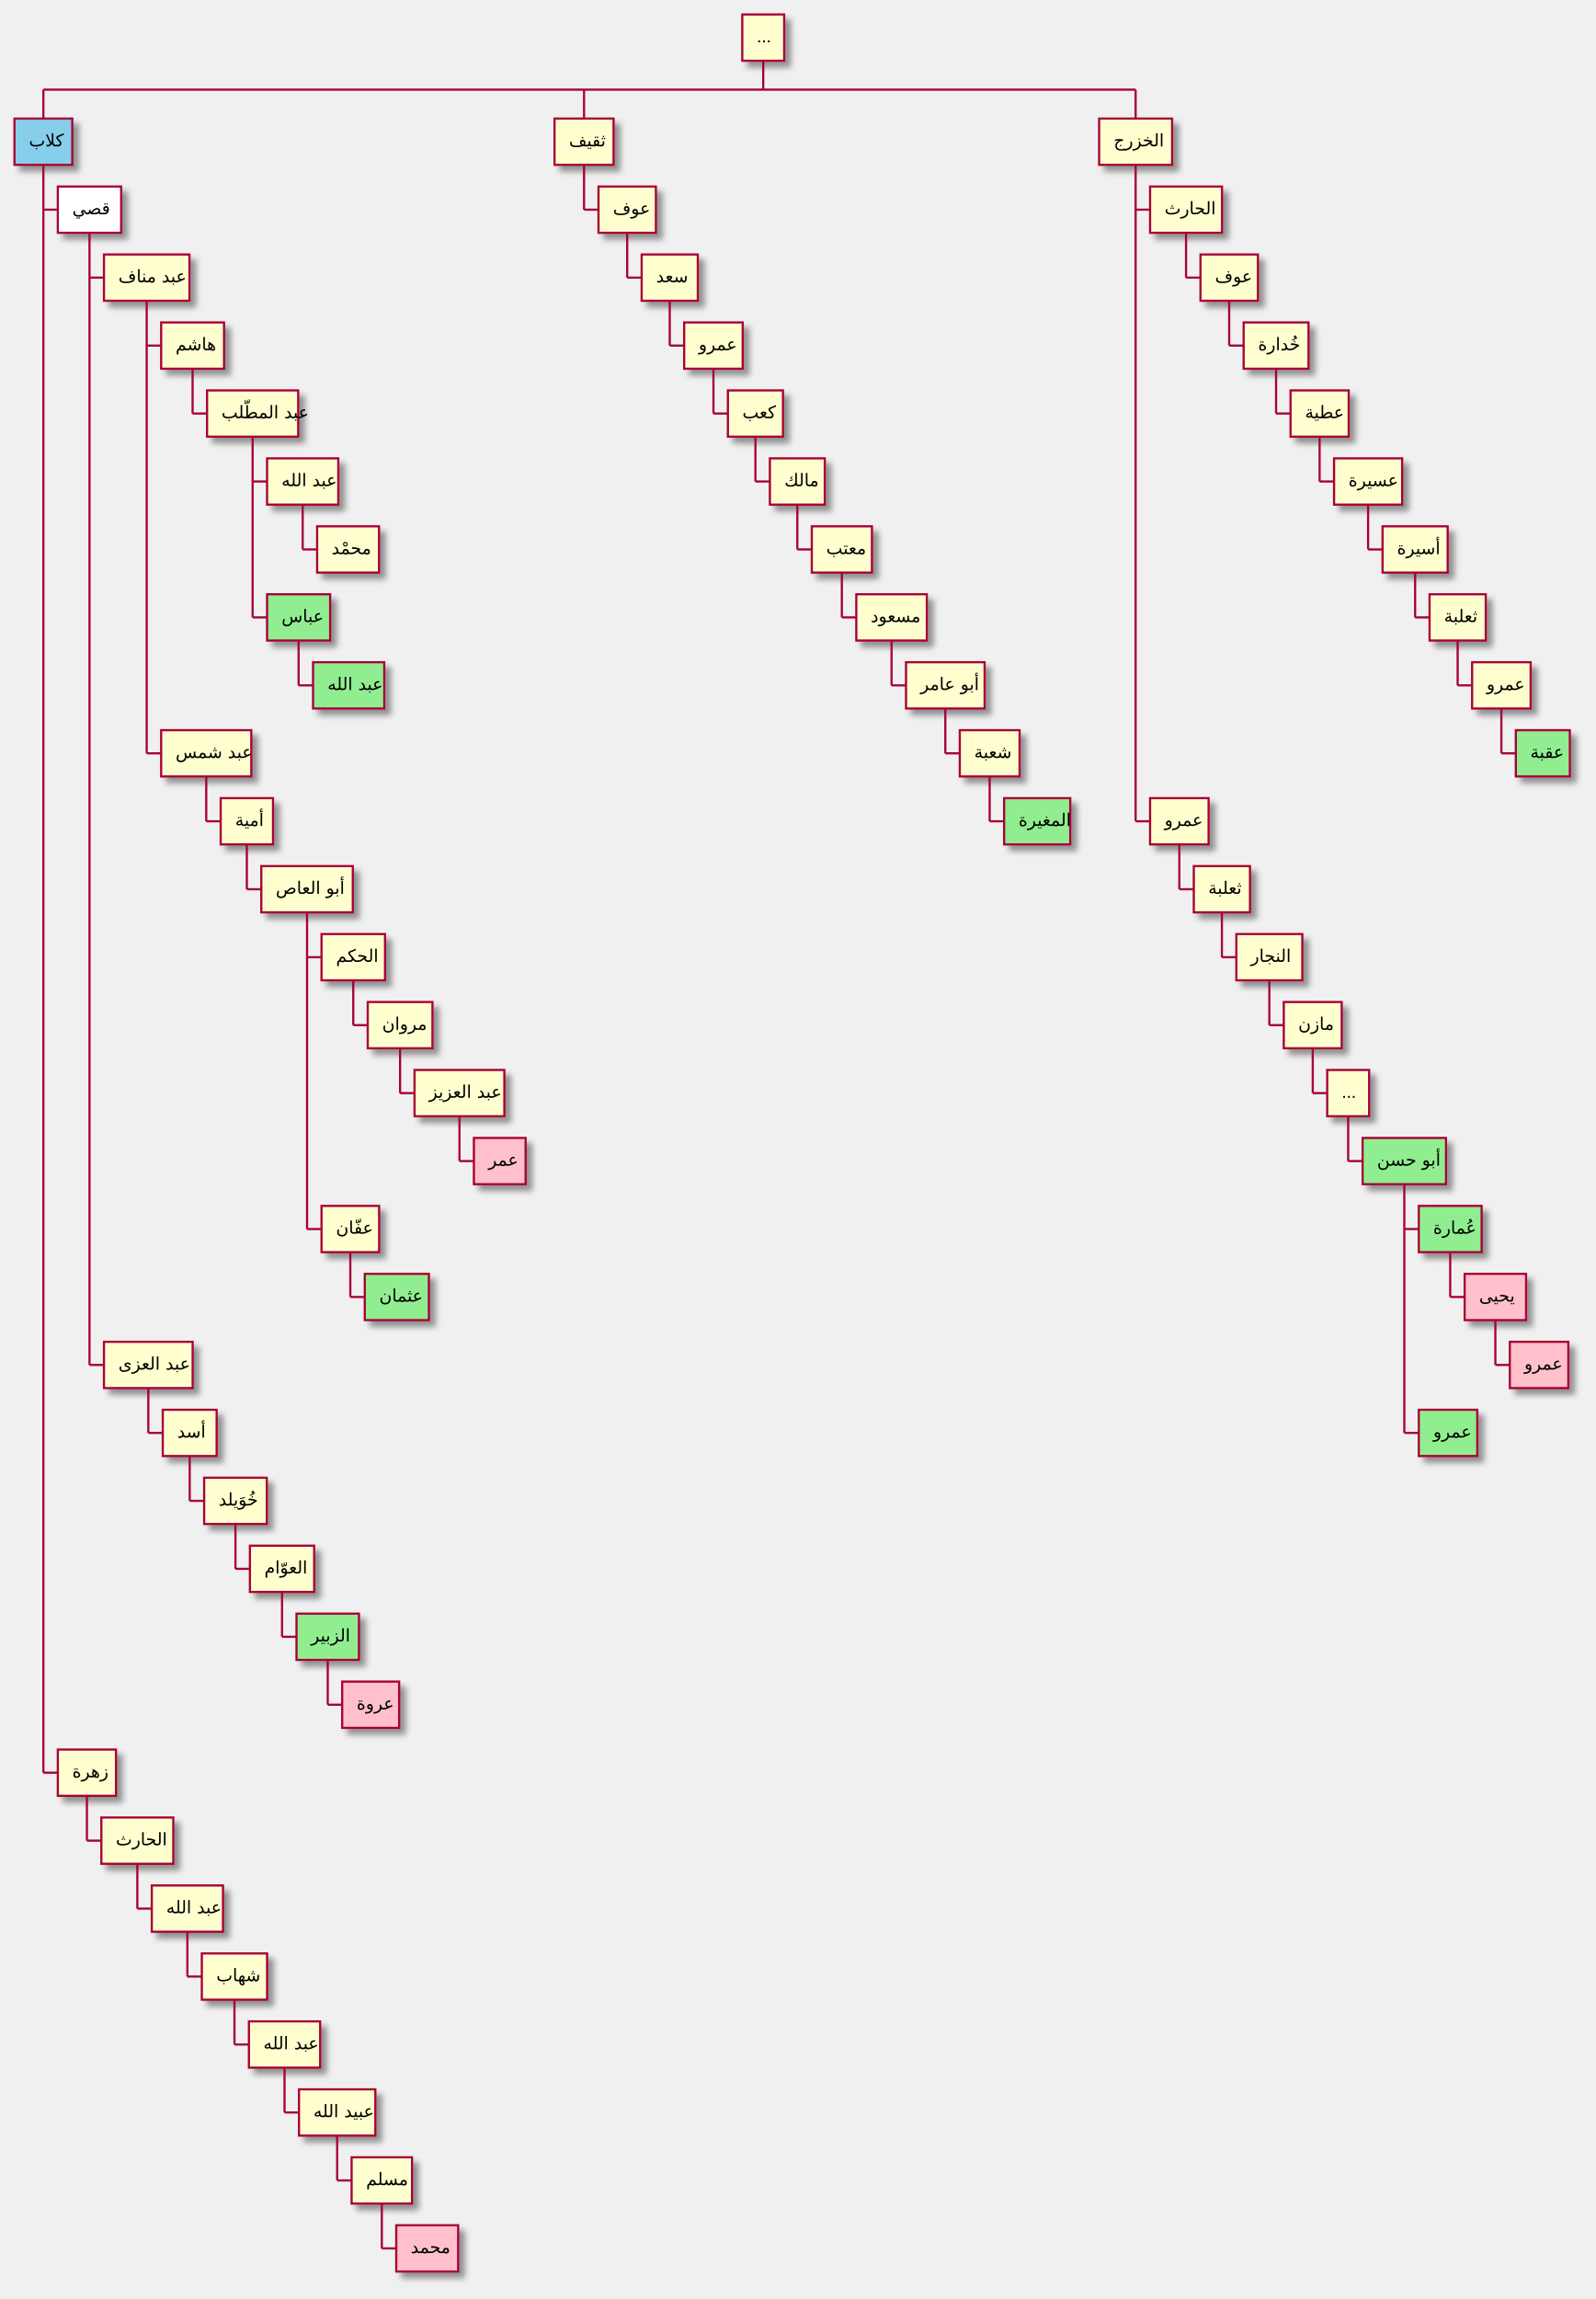
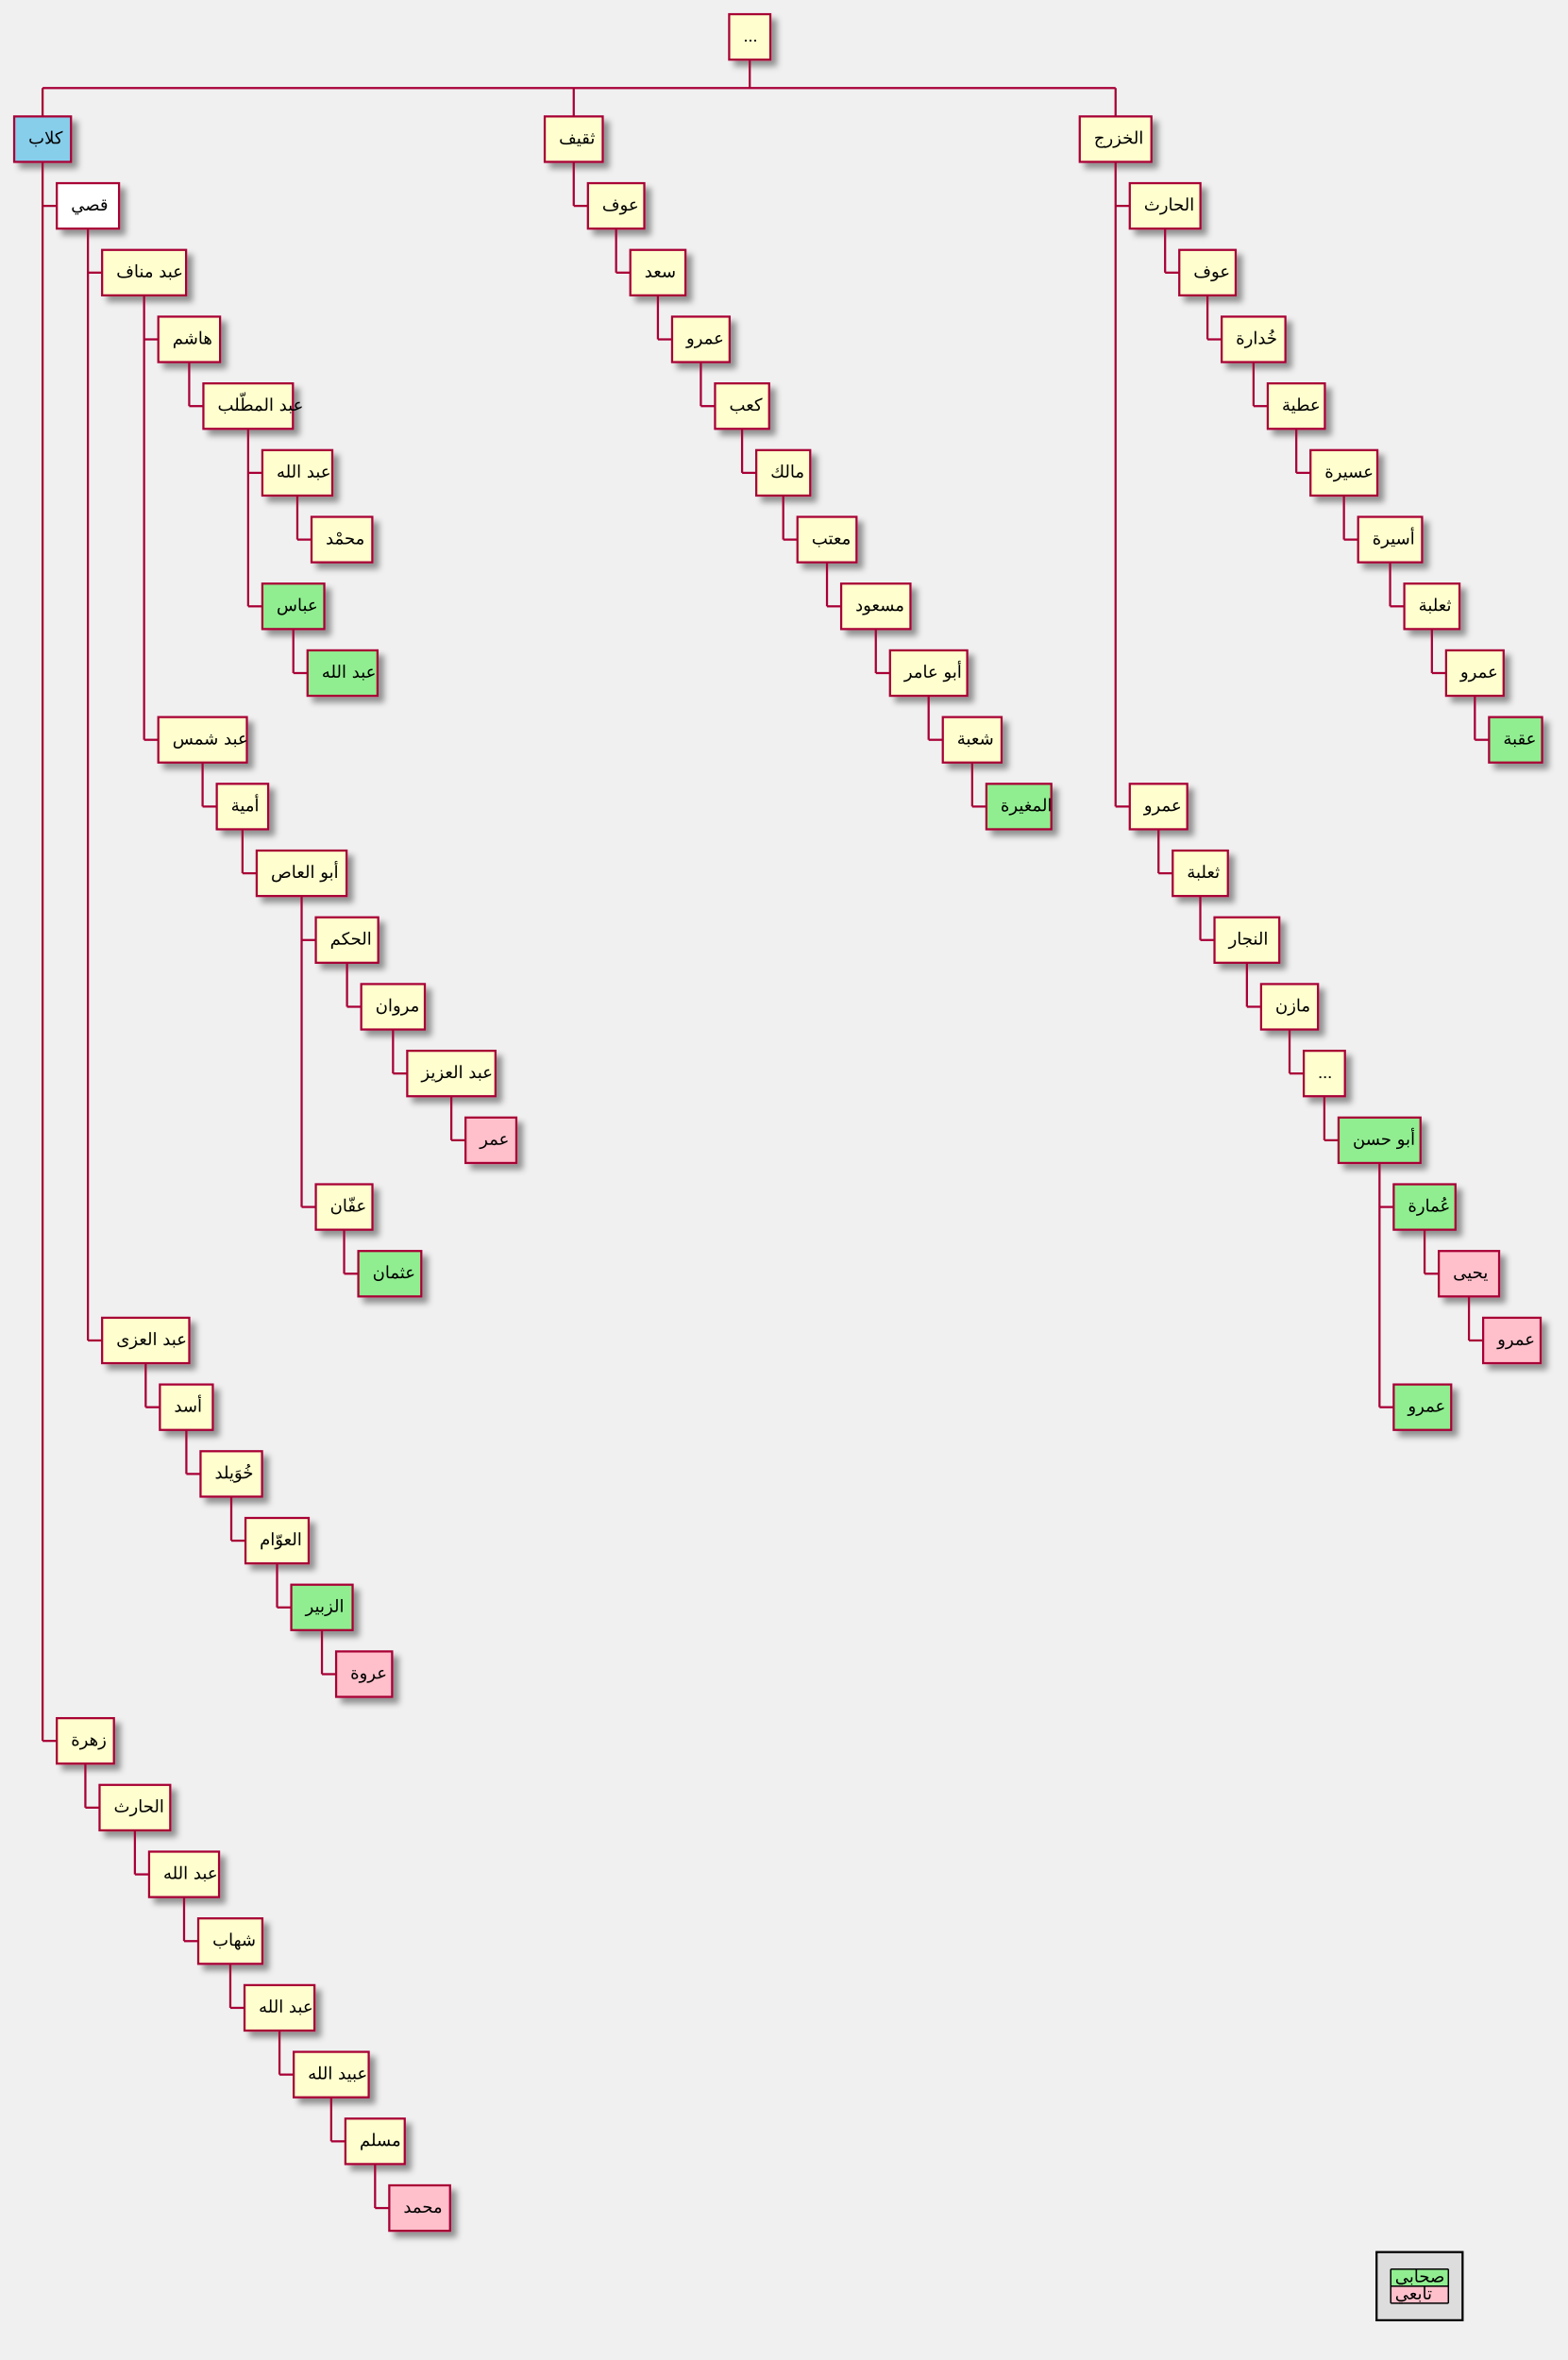
- <svg xmlns="http://www.w3.org/2000/svg" contentScriptType="application/ecmascript" contentStyleType="text/css" height="1590px" preserveAspectRatio="none" style="width:1104px;height:1590px;" version="1.1" viewBox="0 0 1104 1590" width="1104px" zoomAndPan="magnify">
+ <svg xmlns="http://www.w3.org/2000/svg" contentScriptType="application/ecmascript" contentStyleType="text/css" height="1662px" preserveAspectRatio="none" style="width:1104px;height:1662px;" version="1.1" viewBox="0 0 1104 1662" width="1104px" zoomAndPan="magnify">
  <defs>
-     <filter height="300%" id="f3lu1yaimk5gr" width="300%" x="-1" y="-1">
+     <filter height="300%" id="f125bmdszut34x" width="300%" x="-1" y="-1">
      <feGaussianBlur result="blurOut" stdDeviation="2.0" />
      <feColorMatrix in="blurOut" result="blurOut2" type="matrix" values="0 0 0 0 0 0 0 0 0 0 0 0 0 0 0 0 0 0 .4 0" />
      <feOffset dx="4.0" dy="4.0" in="blurOut2" result="blurOut3" />
      <feBlend in="SourceGraphic" in2="blurOut3" mode="normal" />
    </filter>
  </defs>
  <g>
-     <rect fill="#FEFECE" filter="url(#f3lu1yaimk5gr)" height="32" style="stroke:#A80036;stroke-width:1.5;" width="29" x="513.499" y="10" />
+     <rect fill="#FEFECE" filter="url(#f125bmdszut34x)" height="32" style="stroke:#A80036;stroke-width:1.5;" width="29" x="513.499" y="10" />
    <text fill="#000000" font-family="Helvetica" font-size="12" lengthAdjust="spacing" textLength="9" x="523.499" y="29.24">...</text>
    <line style="stroke:#A80036;stroke-width:1.5;" x1="527.999" x2="527.999" y1="42" y2="62" />
    <line style="stroke:#A80036;stroke-width:1.5;" x1="30.004" x2="30.004" y1="62" y2="82" />
-     <rect fill="#87CEEB" filter="url(#f3lu1yaimk5gr)" height="32" style="stroke:#A80036;stroke-width:1.5;" width="40.007" x="10" y="82" />
+     <rect fill="#87CEEB" filter="url(#f125bmdszut34x)" height="32" style="stroke:#A80036;stroke-width:1.5;" width="40.007" x="10" y="82" />
    <text fill="#000000" font-family="Helvetica" font-size="12" lengthAdjust="spacing" textLength="20.007" x="20" y="101.24">كلاب</text>
    <line style="stroke:#A80036;stroke-width:1.5;" x1="30.004" x2="40.004" y1="145" y2="145" />
-     <rect fill="#FFFFFF" filter="url(#f3lu1yaimk5gr)" height="32" style="stroke:#A80036;stroke-width:1.5;" width="43.826" x="40.004" y="129" />
+     <rect fill="#FFFFFF" filter="url(#f125bmdszut34x)" height="32" style="stroke:#A80036;stroke-width:1.5;" width="43.826" x="40.004" y="129" />
    <text fill="#000000" font-family="Helvetica" font-size="12" lengthAdjust="spacing" textLength="23.826" x="50.004" y="148.24">قصي</text>
    <line style="stroke:#A80036;stroke-width:1.5;" x1="61.917" x2="71.917" y1="192" y2="192" />
-     <rect fill="#FEFECE" filter="url(#f3lu1yaimk5gr)" height="32" style="stroke:#A80036;stroke-width:1.5;" width="59.133" x="71.917" y="176" />
+     <rect fill="#FEFECE" filter="url(#f125bmdszut34x)" height="32" style="stroke:#A80036;stroke-width:1.5;" width="59.133" x="71.917" y="176" />
    <text fill="#000000" font-family="Helvetica" font-size="12" lengthAdjust="spacing" textLength="39.133" x="81.917" y="195.24">عبد مناف</text>
    <line style="stroke:#A80036;stroke-width:1.5;" x1="101.483" x2="111.483" y1="239" y2="239" />
-     <rect fill="#FEFECE" filter="url(#f3lu1yaimk5gr)" height="32" style="stroke:#A80036;stroke-width:1.5;" width="43.501" x="111.483" y="223" />
+     <rect fill="#FEFECE" filter="url(#f125bmdszut34x)" height="32" style="stroke:#A80036;stroke-width:1.5;" width="43.501" x="111.483" y="223" />
    <text fill="#000000" font-family="Helvetica" font-size="12" lengthAdjust="spacing" textLength="23.501" x="121.483" y="242.24">هاشم</text>
    <line style="stroke:#A80036;stroke-width:1.5;" x1="133.234" x2="143.234" y1="286" y2="286" />
-     <rect fill="#FEFECE" filter="url(#f3lu1yaimk5gr)" height="32" style="stroke:#A80036;stroke-width:1.5;" width="63.05" x="143.234" y="270" />
+     <rect fill="#FEFECE" filter="url(#f125bmdszut34x)" height="32" style="stroke:#A80036;stroke-width:1.5;" width="63.05" x="143.234" y="270" />
    <text fill="#000000" font-family="Helvetica" font-size="12" lengthAdjust="spacing" textLength="43.05" x="153.234" y="289.24">عبد المطّلب</text>
    <line style="stroke:#A80036;stroke-width:1.5;" x1="174.759" x2="184.759" y1="333" y2="333" />
-     <rect fill="#FEFECE" filter="url(#f3lu1yaimk5gr)" height="32" style="stroke:#A80036;stroke-width:1.5;" width="49.265" x="184.759" y="317" />
+     <rect fill="#FEFECE" filter="url(#f125bmdszut34x)" height="32" style="stroke:#A80036;stroke-width:1.5;" width="49.265" x="184.759" y="317" />
    <text fill="#000000" font-family="Helvetica" font-size="12" lengthAdjust="spacing" textLength="29.265" x="194.759" y="336.24">عبد الله</text>
    <line style="stroke:#A80036;stroke-width:1.5;" x1="209.391" x2="219.391" y1="380" y2="380" />
-     <rect fill="#FEFECE" filter="url(#f3lu1yaimk5gr)" height="32" style="stroke:#A80036;stroke-width:1.5;" width="42.801" x="219.391" y="364" />
+     <rect fill="#FEFECE" filter="url(#f125bmdszut34x)" height="32" style="stroke:#A80036;stroke-width:1.5;" width="42.801" x="219.391" y="364" />
    <text fill="#000000" font-family="Helvetica" font-size="12" lengthAdjust="spacing" textLength="22.801" x="229.391" y="383.24">محمْد</text>
    <line style="stroke:#A80036;stroke-width:1.5;" x1="209.391" x2="209.391" y1="349" y2="380" />
    <line style="stroke:#A80036;stroke-width:1.5;" x1="174.759" x2="184.759" y1="427" y2="427" />
-     <rect fill="#90EE90" filter="url(#f3lu1yaimk5gr)" height="32" style="stroke:#A80036;stroke-width:1.5;" width="43.631" x="184.759" y="411" />
+     <rect fill="#90EE90" filter="url(#f125bmdszut34x)" height="32" style="stroke:#A80036;stroke-width:1.5;" width="43.631" x="184.759" y="411" />
    <text fill="#000000" font-family="Helvetica" font-size="12" lengthAdjust="spacing" textLength="23.631" x="194.759" y="430.24">عباس</text>
    <line style="stroke:#A80036;stroke-width:1.5;" x1="206.574" x2="216.574" y1="474" y2="474" />
-     <rect fill="#90EE90" filter="url(#f3lu1yaimk5gr)" height="32" style="stroke:#A80036;stroke-width:1.5;" width="49.265" x="216.574" y="458" />
+     <rect fill="#90EE90" filter="url(#f125bmdszut34x)" height="32" style="stroke:#A80036;stroke-width:1.5;" width="49.265" x="216.574" y="458" />
    <text fill="#000000" font-family="Helvetica" font-size="12" lengthAdjust="spacing" textLength="29.265" x="226.574" y="477.24">عبد الله</text>
    <line style="stroke:#A80036;stroke-width:1.5;" x1="206.574" x2="206.574" y1="443" y2="474" />
    <line style="stroke:#A80036;stroke-width:1.5;" x1="174.759" x2="174.759" y1="302" y2="427" />
    <line style="stroke:#A80036;stroke-width:1.5;" x1="133.234" x2="133.234" y1="255" y2="286" />
    <line style="stroke:#A80036;stroke-width:1.5;" x1="101.483" x2="111.483" y1="521" y2="521" />
-     <rect fill="#FEFECE" filter="url(#f3lu1yaimk5gr)" height="32" style="stroke:#A80036;stroke-width:1.5;" width="62.367" x="111.483" y="505" />
+     <rect fill="#FEFECE" filter="url(#f125bmdszut34x)" height="32" style="stroke:#A80036;stroke-width:1.5;" width="62.367" x="111.483" y="505" />
    <text fill="#000000" font-family="Helvetica" font-size="12" lengthAdjust="spacing" textLength="42.367" x="121.483" y="524.24">عبد شمس</text>
    <line style="stroke:#A80036;stroke-width:1.5;" x1="142.667" x2="152.667" y1="568" y2="568" />
-     <rect fill="#FEFECE" filter="url(#f3lu1yaimk5gr)" height="32" style="stroke:#A80036;stroke-width:1.5;" width="36.204" x="152.667" y="552" />
+     <rect fill="#FEFECE" filter="url(#f125bmdszut34x)" height="32" style="stroke:#A80036;stroke-width:1.5;" width="36.204" x="152.667" y="552" />
    <text fill="#000000" font-family="Helvetica" font-size="12" lengthAdjust="spacing" textLength="16.204" x="162.667" y="571.24">أمية</text>
    <line style="stroke:#A80036;stroke-width:1.5;" x1="170.769" x2="180.769" y1="615" y2="615" />
-     <rect fill="#FEFECE" filter="url(#f3lu1yaimk5gr)" height="32" style="stroke:#A80036;stroke-width:1.5;" width="63.305" x="180.769" y="599" />
+     <rect fill="#FEFECE" filter="url(#f125bmdszut34x)" height="32" style="stroke:#A80036;stroke-width:1.5;" width="63.305" x="180.769" y="599" />
    <text fill="#000000" font-family="Helvetica" font-size="12" lengthAdjust="spacing" textLength="43.305" x="190.769" y="618.24">أبو العاص</text>
    <line style="stroke:#A80036;stroke-width:1.5;" x1="212.421" x2="222.421" y1="662" y2="662" />
-     <rect fill="#FEFECE" filter="url(#f3lu1yaimk5gr)" height="32" style="stroke:#A80036;stroke-width:1.5;" width="43.935" x="222.421" y="646" />
+     <rect fill="#FEFECE" filter="url(#f125bmdszut34x)" height="32" style="stroke:#A80036;stroke-width:1.5;" width="43.935" x="222.421" y="646" />
    <text fill="#000000" font-family="Helvetica" font-size="12" lengthAdjust="spacing" textLength="23.935" x="232.421" y="665.24">الحكم</text>
    <line style="stroke:#A80036;stroke-width:1.5;" x1="244.389" x2="254.389" y1="709" y2="709" />
-     <rect fill="#FEFECE" filter="url(#f3lu1yaimk5gr)" height="32" style="stroke:#A80036;stroke-width:1.5;" width="44.781" x="254.389" y="693" />
+     <rect fill="#FEFECE" filter="url(#f125bmdszut34x)" height="32" style="stroke:#A80036;stroke-width:1.5;" width="44.781" x="254.389" y="693" />
    <text fill="#000000" font-family="Helvetica" font-size="12" lengthAdjust="spacing" textLength="24.781" x="264.389" y="712.24">مروان</text>
    <line style="stroke:#A80036;stroke-width:1.5;" x1="276.779" x2="286.779" y1="756" y2="756" />
-     <rect fill="#FEFECE" filter="url(#f3lu1yaimk5gr)" height="32" style="stroke:#A80036;stroke-width:1.5;" width="62.133" x="286.779" y="740" />
+     <rect fill="#FEFECE" filter="url(#f125bmdszut34x)" height="32" style="stroke:#A80036;stroke-width:1.5;" width="62.133" x="286.779" y="740" />
    <text fill="#000000" font-family="Helvetica" font-size="12" lengthAdjust="spacing" textLength="42.133" x="296.779" y="759.24">عبد العزيز</text>
    <line style="stroke:#A80036;stroke-width:1.5;" x1="317.846" x2="327.846" y1="803" y2="803" />
-     <rect fill="#FFC0CB" filter="url(#f3lu1yaimk5gr)" height="32" style="stroke:#A80036;stroke-width:1.5;" width="35.77" x="327.846" y="787" />
+     <rect fill="#FFC0CB" filter="url(#f125bmdszut34x)" height="32" style="stroke:#A80036;stroke-width:1.5;" width="35.77" x="327.846" y="787" />
    <text fill="#000000" font-family="Helvetica" font-size="12" lengthAdjust="spacing" textLength="15.77" x="337.846" y="806.24">عمر</text>
    <line style="stroke:#A80036;stroke-width:1.5;" x1="317.846" x2="317.846" y1="772" y2="803" />
    <line style="stroke:#A80036;stroke-width:1.5;" x1="276.779" x2="276.779" y1="725" y2="756" />
    <line style="stroke:#A80036;stroke-width:1.5;" x1="244.389" x2="244.389" y1="678" y2="709" />
    <line style="stroke:#A80036;stroke-width:1.5;" x1="212.421" x2="222.421" y1="850" y2="850" />
-     <rect fill="#FEFECE" filter="url(#f3lu1yaimk5gr)" height="32" style="stroke:#A80036;stroke-width:1.5;" width="39.85" x="222.421" y="834" />
+     <rect fill="#FEFECE" filter="url(#f125bmdszut34x)" height="32" style="stroke:#A80036;stroke-width:1.5;" width="39.85" x="222.421" y="834" />
    <text fill="#000000" font-family="Helvetica" font-size="12" lengthAdjust="spacing" textLength="19.85" x="232.421" y="853.24">عفّان</text>
    <line style="stroke:#A80036;stroke-width:1.5;" x1="242.346" x2="252.346" y1="897" y2="897" />
-     <rect fill="#90EE90" filter="url(#f3lu1yaimk5gr)" height="32" style="stroke:#A80036;stroke-width:1.5;" width="44.347" x="252.346" y="881" />
+     <rect fill="#90EE90" filter="url(#f125bmdszut34x)" height="32" style="stroke:#A80036;stroke-width:1.5;" width="44.347" x="252.346" y="881" />
    <text fill="#000000" font-family="Helvetica" font-size="12" lengthAdjust="spacing" textLength="24.347" x="262.346" y="900.24">عثمان</text>
    <line style="stroke:#A80036;stroke-width:1.5;" x1="242.346" x2="242.346" y1="866" y2="897" />
    <line style="stroke:#A80036;stroke-width:1.5;" x1="212.421" x2="212.421" y1="631" y2="850" />
    <line style="stroke:#A80036;stroke-width:1.5;" x1="170.769" x2="170.769" y1="584" y2="615" />
    <line style="stroke:#A80036;stroke-width:1.5;" x1="142.667" x2="142.667" y1="537" y2="568" />
    <line style="stroke:#A80036;stroke-width:1.5;" x1="101.483" x2="101.483" y1="208" y2="521" />
    <line style="stroke:#A80036;stroke-width:1.5;" x1="61.917" x2="71.917" y1="944" y2="944" />
-     <rect fill="#FEFECE" filter="url(#f3lu1yaimk5gr)" height="32" style="stroke:#A80036;stroke-width:1.5;" width="61.368" x="71.917" y="928" />
+     <rect fill="#FEFECE" filter="url(#f125bmdszut34x)" height="32" style="stroke:#A80036;stroke-width:1.5;" width="61.368" x="71.917" y="928" />
    <text fill="#000000" font-family="Helvetica" font-size="12" lengthAdjust="spacing" textLength="41.368" x="81.917" y="947.24">عبد العزى</text>
    <line style="stroke:#A80036;stroke-width:1.5;" x1="102.601" x2="112.601" y1="991" y2="991" />
-     <rect fill="#FEFECE" filter="url(#f3lu1yaimk5gr)" height="32" style="stroke:#A80036;stroke-width:1.5;" width="37.268" x="112.601" y="975" />
+     <rect fill="#FEFECE" filter="url(#f125bmdszut34x)" height="32" style="stroke:#A80036;stroke-width:1.5;" width="37.268" x="112.601" y="975" />
    <text fill="#000000" font-family="Helvetica" font-size="12" lengthAdjust="spacing" textLength="17.268" x="122.601" y="994.24">أسد</text>
    <line style="stroke:#A80036;stroke-width:1.5;" x1="131.235" x2="141.235" y1="1038" y2="1038" />
-     <rect fill="#FEFECE" filter="url(#f3lu1yaimk5gr)" height="32" style="stroke:#A80036;stroke-width:1.5;" width="43.306" x="141.235" y="1022" />
+     <rect fill="#FEFECE" filter="url(#f125bmdszut34x)" height="32" style="stroke:#A80036;stroke-width:1.5;" width="43.306" x="141.235" y="1022" />
    <text fill="#000000" font-family="Helvetica" font-size="12" lengthAdjust="spacing" textLength="23.306" x="151.235" y="1041.24">خُوَيلد</text>
    <line style="stroke:#A80036;stroke-width:1.5;" x1="162.887" x2="172.887" y1="1085" y2="1085" />
-     <rect fill="#FEFECE" filter="url(#f3lu1yaimk5gr)" height="32" style="stroke:#A80036;stroke-width:1.5;" width="44.472" x="172.887" y="1069" />
+     <rect fill="#FEFECE" filter="url(#f125bmdszut34x)" height="32" style="stroke:#A80036;stroke-width:1.5;" width="44.472" x="172.887" y="1069" />
    <text fill="#000000" font-family="Helvetica" font-size="12" lengthAdjust="spacing" textLength="24.472" x="182.887" y="1088.24">العوّام</text>
    <line style="stroke:#A80036;stroke-width:1.5;" x1="195.123" x2="205.123" y1="1132" y2="1132" />
-     <rect fill="#90EE90" filter="url(#f3lu1yaimk5gr)" height="32" style="stroke:#A80036;stroke-width:1.5;" width="43.208" x="205.123" y="1116" />
+     <rect fill="#90EE90" filter="url(#f125bmdszut34x)" height="32" style="stroke:#A80036;stroke-width:1.5;" width="43.208" x="205.123" y="1116" />
    <text fill="#000000" font-family="Helvetica" font-size="12" lengthAdjust="spacing" textLength="23.208" x="215.123" y="1135.24">الزبير</text>
    <line style="stroke:#A80036;stroke-width:1.5;" x1="226.727" x2="236.727" y1="1179" y2="1179" />
-     <rect fill="#FFC0CB" filter="url(#f3lu1yaimk5gr)" height="32" style="stroke:#A80036;stroke-width:1.5;" width="39.416" x="236.727" y="1163" />
+     <rect fill="#FFC0CB" filter="url(#f125bmdszut34x)" height="32" style="stroke:#A80036;stroke-width:1.5;" width="39.416" x="236.727" y="1163" />
    <text fill="#000000" font-family="Helvetica" font-size="12" lengthAdjust="spacing" textLength="19.416" x="246.727" y="1182.24">عروة</text>
    <line style="stroke:#A80036;stroke-width:1.5;" x1="226.727" x2="226.727" y1="1148" y2="1179" />
    <line style="stroke:#A80036;stroke-width:1.5;" x1="195.123" x2="195.123" y1="1101" y2="1132" />
    <line style="stroke:#A80036;stroke-width:1.5;" x1="162.887" x2="162.887" y1="1054" y2="1085" />
    <line style="stroke:#A80036;stroke-width:1.5;" x1="131.235" x2="131.235" y1="1007" y2="1038" />
    <line style="stroke:#A80036;stroke-width:1.5;" x1="102.601" x2="102.601" y1="960" y2="991" />
    <line style="stroke:#A80036;stroke-width:1.5;" x1="61.917" x2="61.917" y1="161" y2="944" />
    <line style="stroke:#A80036;stroke-width:1.5;" x1="30.004" x2="40.004" y1="1226" y2="1226" />
-     <rect fill="#FEFECE" filter="url(#f3lu1yaimk5gr)" height="32" style="stroke:#A80036;stroke-width:1.5;" width="40.235" x="40.004" y="1210" />
+     <rect fill="#FEFECE" filter="url(#f125bmdszut34x)" height="32" style="stroke:#A80036;stroke-width:1.5;" width="40.235" x="40.004" y="1210" />
    <text fill="#000000" font-family="Helvetica" font-size="12" lengthAdjust="spacing" textLength="20.235" x="50.004" y="1229.24">زهرة</text>
    <line style="stroke:#A80036;stroke-width:1.5;" x1="60.121" x2="70.121" y1="1273" y2="1273" />
-     <rect fill="#FEFECE" filter="url(#f3lu1yaimk5gr)" height="32" style="stroke:#A80036;stroke-width:1.5;" width="49.756" x="70.121" y="1257" />
+     <rect fill="#FEFECE" filter="url(#f125bmdszut34x)" height="32" style="stroke:#A80036;stroke-width:1.5;" width="49.756" x="70.121" y="1257" />
    <text fill="#000000" font-family="Helvetica" font-size="12" lengthAdjust="spacing" textLength="29.756" x="80.121" y="1276.24">الحارث</text>
    <line style="stroke:#A80036;stroke-width:1.5;" x1="94.999" x2="104.999" y1="1320" y2="1320" />
-     <rect fill="#FEFECE" filter="url(#f3lu1yaimk5gr)" height="32" style="stroke:#A80036;stroke-width:1.5;" width="49.265" x="104.999" y="1304" />
+     <rect fill="#FEFECE" filter="url(#f125bmdszut34x)" height="32" style="stroke:#A80036;stroke-width:1.5;" width="49.265" x="104.999" y="1304" />
    <text fill="#000000" font-family="Helvetica" font-size="12" lengthAdjust="spacing" textLength="29.265" x="114.999" y="1323.24">عبد الله</text>
    <line style="stroke:#A80036;stroke-width:1.5;" x1="129.632" x2="139.632" y1="1367" y2="1367" />
-     <rect fill="#FEFECE" filter="url(#f3lu1yaimk5gr)" height="32" style="stroke:#A80036;stroke-width:1.5;" width="45.139" x="139.632" y="1351" />
+     <rect fill="#FEFECE" filter="url(#f125bmdszut34x)" height="32" style="stroke:#A80036;stroke-width:1.5;" width="45.139" x="139.632" y="1351" />
    <text fill="#000000" font-family="Helvetica" font-size="12" lengthAdjust="spacing" textLength="25.139" x="149.632" y="1370.24">شهاب</text>
    <line style="stroke:#A80036;stroke-width:1.5;" x1="162.201" x2="172.201" y1="1414" y2="1414" />
-     <rect fill="#FEFECE" filter="url(#f3lu1yaimk5gr)" height="32" style="stroke:#A80036;stroke-width:1.5;" width="49.265" x="172.201" y="1398" />
+     <rect fill="#FEFECE" filter="url(#f125bmdszut34x)" height="32" style="stroke:#A80036;stroke-width:1.5;" width="49.265" x="172.201" y="1398" />
    <text fill="#000000" font-family="Helvetica" font-size="12" lengthAdjust="spacing" textLength="29.265" x="182.201" y="1417.24">عبد الله</text>
    <line style="stroke:#A80036;stroke-width:1.5;" x1="196.834" x2="206.834" y1="1461" y2="1461" />
-     <rect fill="#FEFECE" filter="url(#f3lu1yaimk5gr)" height="32" style="stroke:#A80036;stroke-width:1.5;" width="52.824" x="206.834" y="1445" />
+     <rect fill="#FEFECE" filter="url(#f125bmdszut34x)" height="32" style="stroke:#A80036;stroke-width:1.5;" width="52.824" x="206.834" y="1445" />
    <text fill="#000000" font-family="Helvetica" font-size="12" lengthAdjust="spacing" textLength="32.824" x="216.834" y="1464.24">عبيد الله</text>
    <line style="stroke:#A80036;stroke-width:1.5;" x1="233.246" x2="243.246" y1="1508" y2="1508" />
-     <rect fill="#FEFECE" filter="url(#f3lu1yaimk5gr)" height="32" style="stroke:#A80036;stroke-width:1.5;" width="41.781" x="243.246" y="1492" />
+     <rect fill="#FEFECE" filter="url(#f125bmdszut34x)" height="32" style="stroke:#A80036;stroke-width:1.5;" width="41.781" x="243.246" y="1492" />
    <text fill="#000000" font-family="Helvetica" font-size="12" lengthAdjust="spacing" textLength="21.781" x="253.246" y="1511.24">مسلم</text>
    <line style="stroke:#A80036;stroke-width:1.5;" x1="264.136" x2="274.136" y1="1555" y2="1555" />
-     <rect fill="#FFC0CB" filter="url(#f3lu1yaimk5gr)" height="32" style="stroke:#A80036;stroke-width:1.5;" width="42.801" x="274.136" y="1539" />
+     <rect fill="#FFC0CB" filter="url(#f125bmdszut34x)" height="32" style="stroke:#A80036;stroke-width:1.5;" width="42.801" x="274.136" y="1539" />
    <text fill="#000000" font-family="Helvetica" font-size="12" lengthAdjust="spacing" textLength="22.801" x="284.136" y="1558.24">محمد</text>
    <line style="stroke:#A80036;stroke-width:1.5;" x1="264.136" x2="264.136" y1="1524" y2="1555" />
    <line style="stroke:#A80036;stroke-width:1.5;" x1="233.246" x2="233.246" y1="1477" y2="1508" />
    <line style="stroke:#A80036;stroke-width:1.5;" x1="196.834" x2="196.834" y1="1430" y2="1461" />
    <line style="stroke:#A80036;stroke-width:1.5;" x1="162.201" x2="162.201" y1="1383" y2="1414" />
    <line style="stroke:#A80036;stroke-width:1.5;" x1="129.632" x2="129.632" y1="1336" y2="1367" />
    <line style="stroke:#A80036;stroke-width:1.5;" x1="94.999" x2="94.999" y1="1289" y2="1320" />
    <line style="stroke:#A80036;stroke-width:1.5;" x1="60.121" x2="60.121" y1="1242" y2="1273" />
    <line style="stroke:#A80036;stroke-width:1.5;" x1="30.004" x2="30.004" y1="114" y2="1226" />
    <line style="stroke:#A80036;stroke-width:1.5;" x1="404.04" x2="404.04" y1="62" y2="82" />
-     <rect fill="#FEFECE" filter="url(#f3lu1yaimk5gr)" height="32" style="stroke:#A80036;stroke-width:1.5;" width="40.848" x="383.616" y="82" />
+     <rect fill="#FEFECE" filter="url(#f125bmdszut34x)" height="32" style="stroke:#A80036;stroke-width:1.5;" width="40.848" x="383.616" y="82" />
    <text fill="#000000" font-family="Helvetica" font-size="12" lengthAdjust="spacing" textLength="20.848" x="393.616" y="101.24">ثقيف</text>
    <line style="stroke:#A80036;stroke-width:1.5;" x1="404.04" x2="414.04" y1="145" y2="145" />
-     <rect fill="#FEFECE" filter="url(#f3lu1yaimk5gr)" height="32" style="stroke:#A80036;stroke-width:1.5;" width="39.698" x="414.04" y="129" />
+     <rect fill="#FEFECE" filter="url(#f125bmdszut34x)" height="32" style="stroke:#A80036;stroke-width:1.5;" width="39.698" x="414.04" y="129" />
    <text fill="#000000" font-family="Helvetica" font-size="12" lengthAdjust="spacing" textLength="19.698" x="424.04" y="148.24">عوف</text>
    <line style="stroke:#A80036;stroke-width:1.5;" x1="433.889" x2="443.889" y1="192" y2="192" />
-     <rect fill="#FEFECE" filter="url(#f3lu1yaimk5gr)" height="32" style="stroke:#A80036;stroke-width:1.5;" width="38.846" x="443.889" y="176" />
+     <rect fill="#FEFECE" filter="url(#f125bmdszut34x)" height="32" style="stroke:#A80036;stroke-width:1.5;" width="38.846" x="443.889" y="176" />
    <text fill="#000000" font-family="Helvetica" font-size="12" lengthAdjust="spacing" textLength="18.846" x="453.889" y="195.24">سعد</text>
    <line style="stroke:#A80036;stroke-width:1.5;" x1="463.312" x2="473.312" y1="239" y2="239" />
-     <rect fill="#FEFECE" filter="url(#f3lu1yaimk5gr)" height="32" style="stroke:#A80036;stroke-width:1.5;" width="40.479" x="473.312" y="223" />
+     <rect fill="#FEFECE" filter="url(#f125bmdszut34x)" height="32" style="stroke:#A80036;stroke-width:1.5;" width="40.479" x="473.312" y="223" />
    <text fill="#000000" font-family="Helvetica" font-size="12" lengthAdjust="spacing" textLength="20.479" x="483.312" y="242.24">عمرو</text>
    <line style="stroke:#A80036;stroke-width:1.5;" x1="493.552" x2="503.552" y1="286" y2="286" />
-     <rect fill="#FEFECE" filter="url(#f3lu1yaimk5gr)" height="32" style="stroke:#A80036;stroke-width:1.5;" width="38.098" x="503.552" y="270" />
+     <rect fill="#FEFECE" filter="url(#f125bmdszut34x)" height="32" style="stroke:#A80036;stroke-width:1.5;" width="38.098" x="503.552" y="270" />
    <text fill="#000000" font-family="Helvetica" font-size="12" lengthAdjust="spacing" textLength="18.098" x="513.552" y="289.24">كعب</text>
    <line style="stroke:#A80036;stroke-width:1.5;" x1="522.601" x2="532.601" y1="333" y2="333" />
-     <rect fill="#FEFECE" filter="url(#f3lu1yaimk5gr)" height="32" style="stroke:#A80036;stroke-width:1.5;" width="37.973" x="532.601" y="317" />
+     <rect fill="#FEFECE" filter="url(#f125bmdszut34x)" height="32" style="stroke:#A80036;stroke-width:1.5;" width="37.973" x="532.601" y="317" />
    <text fill="#000000" font-family="Helvetica" font-size="12" lengthAdjust="spacing" textLength="17.973" x="542.601" y="336.24">مالك</text>
    <line style="stroke:#A80036;stroke-width:1.5;" x1="551.587" x2="561.587" y1="380" y2="380" />
-     <rect fill="#FEFECE" filter="url(#f3lu1yaimk5gr)" height="32" style="stroke:#A80036;stroke-width:1.5;" width="41.602" x="561.587" y="364" />
+     <rect fill="#FEFECE" filter="url(#f125bmdszut34x)" height="32" style="stroke:#A80036;stroke-width:1.5;" width="41.602" x="561.587" y="364" />
    <text fill="#000000" font-family="Helvetica" font-size="12" lengthAdjust="spacing" textLength="21.602" x="571.587" y="383.24">معتب</text>
    <line style="stroke:#A80036;stroke-width:1.5;" x1="582.388" x2="592.388" y1="427" y2="427" />
-     <rect fill="#FEFECE" filter="url(#f3lu1yaimk5gr)" height="32" style="stroke:#A80036;stroke-width:1.5;" width="48.774" x="592.388" y="411" />
+     <rect fill="#FEFECE" filter="url(#f125bmdszut34x)" height="32" style="stroke:#A80036;stroke-width:1.5;" width="48.774" x="592.388" y="411" />
    <text fill="#000000" font-family="Helvetica" font-size="12" lengthAdjust="spacing" textLength="28.774" x="602.388" y="430.24">مسعود</text>
    <line style="stroke:#A80036;stroke-width:1.5;" x1="616.775" x2="626.775" y1="474" y2="474" />
-     <rect fill="#FEFECE" filter="url(#f3lu1yaimk5gr)" height="32" style="stroke:#A80036;stroke-width:1.5;" width="54.37" x="626.775" y="458" />
+     <rect fill="#FEFECE" filter="url(#f125bmdszut34x)" height="32" style="stroke:#A80036;stroke-width:1.5;" width="54.37" x="626.775" y="458" />
    <text fill="#000000" font-family="Helvetica" font-size="12" lengthAdjust="spacing" textLength="34.37" x="636.775" y="477.24">أبو عامر</text>
    <line style="stroke:#A80036;stroke-width:1.5;" x1="653.96" x2="663.96" y1="521" y2="521" />
-     <rect fill="#FEFECE" filter="url(#f3lu1yaimk5gr)" height="32" style="stroke:#A80036;stroke-width:1.5;" width="41.38" x="663.96" y="505" />
+     <rect fill="#FEFECE" filter="url(#f125bmdszut34x)" height="32" style="stroke:#A80036;stroke-width:1.5;" width="41.38" x="663.96" y="505" />
    <text fill="#000000" font-family="Helvetica" font-size="12" lengthAdjust="spacing" textLength="21.38" x="673.96" y="524.24">شعبة</text>
    <line style="stroke:#A80036;stroke-width:1.5;" x1="684.65" x2="694.65" y1="568" y2="568" />
-     <rect fill="#90EE90" filter="url(#f3lu1yaimk5gr)" height="32" style="stroke:#A80036;stroke-width:1.5;" width="45.73" x="694.65" y="552" />
+     <rect fill="#90EE90" filter="url(#f125bmdszut34x)" height="32" style="stroke:#A80036;stroke-width:1.5;" width="45.73" x="694.65" y="552" />
    <text fill="#000000" font-family="Helvetica" font-size="12" lengthAdjust="spacing" textLength="25.73" x="704.65" y="571.24">المغيرة</text>
    <line style="stroke:#A80036;stroke-width:1.5;" x1="684.65" x2="684.65" y1="537" y2="568" />
    <line style="stroke:#A80036;stroke-width:1.5;" x1="653.96" x2="653.96" y1="490" y2="521" />
    <line style="stroke:#A80036;stroke-width:1.5;" x1="616.775" x2="616.775" y1="443" y2="474" />
    <line style="stroke:#A80036;stroke-width:1.5;" x1="582.388" x2="582.388" y1="396" y2="427" />
    <line style="stroke:#A80036;stroke-width:1.5;" x1="551.587" x2="551.587" y1="349" y2="380" />
    <line style="stroke:#A80036;stroke-width:1.5;" x1="522.601" x2="522.601" y1="302" y2="333" />
    <line style="stroke:#A80036;stroke-width:1.5;" x1="493.552" x2="493.552" y1="255" y2="286" />
    <line style="stroke:#A80036;stroke-width:1.5;" x1="463.312" x2="463.312" y1="208" y2="239" />
    <line style="stroke:#A80036;stroke-width:1.5;" x1="433.889" x2="433.889" y1="161" y2="192" />
    <line style="stroke:#A80036;stroke-width:1.5;" x1="404.04" x2="404.04" y1="114" y2="145" />
    <line style="stroke:#A80036;stroke-width:1.5;" x1="785.616" x2="785.616" y1="62" y2="82" />
-     <rect fill="#FEFECE" filter="url(#f3lu1yaimk5gr)" height="32" style="stroke:#A80036;stroke-width:1.5;" width="50.472" x="760.38" y="82" />
+     <rect fill="#FEFECE" filter="url(#f125bmdszut34x)" height="32" style="stroke:#A80036;stroke-width:1.5;" width="50.472" x="760.38" y="82" />
    <text fill="#000000" font-family="Helvetica" font-size="12" lengthAdjust="spacing" textLength="30.472" x="770.38" y="101.24">الخزرج</text>
    <line style="stroke:#A80036;stroke-width:1.5;" x1="785.616" x2="795.616" y1="145" y2="145" />
-     <rect fill="#FEFECE" filter="url(#f3lu1yaimk5gr)" height="32" style="stroke:#A80036;stroke-width:1.5;" width="49.756" x="795.616" y="129" />
+     <rect fill="#FEFECE" filter="url(#f125bmdszut34x)" height="32" style="stroke:#A80036;stroke-width:1.5;" width="49.756" x="795.616" y="129" />
    <text fill="#000000" font-family="Helvetica" font-size="12" lengthAdjust="spacing" textLength="29.756" x="805.616" y="148.24">الحارث</text>
    <line style="stroke:#A80036;stroke-width:1.5;" x1="820.494" x2="830.494" y1="192" y2="192" />
-     <rect fill="#FEFECE" filter="url(#f3lu1yaimk5gr)" height="32" style="stroke:#A80036;stroke-width:1.5;" width="39.698" x="830.494" y="176" />
+     <rect fill="#FEFECE" filter="url(#f125bmdszut34x)" height="32" style="stroke:#A80036;stroke-width:1.5;" width="39.698" x="830.494" y="176" />
    <text fill="#000000" font-family="Helvetica" font-size="12" lengthAdjust="spacing" textLength="19.698" x="840.494" y="195.24">عوف</text>
    <line style="stroke:#A80036;stroke-width:1.5;" x1="850.343" x2="860.343" y1="239" y2="239" />
-     <rect fill="#FEFECE" filter="url(#f3lu1yaimk5gr)" height="32" style="stroke:#A80036;stroke-width:1.5;" width="44.873" x="860.343" y="223" />
+     <rect fill="#FEFECE" filter="url(#f125bmdszut34x)" height="32" style="stroke:#A80036;stroke-width:1.5;" width="44.873" x="860.343" y="223" />
    <text fill="#000000" font-family="Helvetica" font-size="12" lengthAdjust="spacing" textLength="24.873" x="870.343" y="242.24">خُدارة</text>
    <line style="stroke:#A80036;stroke-width:1.5;" x1="882.78" x2="892.78" y1="286" y2="286" />
-     <rect fill="#FEFECE" filter="url(#f3lu1yaimk5gr)" height="32" style="stroke:#A80036;stroke-width:1.5;" width="40.224" x="892.78" y="270" />
+     <rect fill="#FEFECE" filter="url(#f125bmdszut34x)" height="32" style="stroke:#A80036;stroke-width:1.5;" width="40.224" x="892.78" y="270" />
    <text fill="#000000" font-family="Helvetica" font-size="12" lengthAdjust="spacing" textLength="20.224" x="902.78" y="289.24">عطية</text>
    <line style="stroke:#A80036;stroke-width:1.5;" x1="912.892" x2="922.892" y1="333" y2="333" />
-     <rect fill="#FEFECE" filter="url(#f3lu1yaimk5gr)" height="32" style="stroke:#A80036;stroke-width:1.5;" width="47.103" x="922.892" y="317" />
+     <rect fill="#FEFECE" filter="url(#f125bmdszut34x)" height="32" style="stroke:#A80036;stroke-width:1.5;" width="47.103" x="922.892" y="317" />
    <text fill="#000000" font-family="Helvetica" font-size="12" lengthAdjust="spacing" textLength="27.103" x="932.892" y="336.24">عسيرة</text>
    <line style="stroke:#A80036;stroke-width:1.5;" x1="946.444" x2="956.444" y1="380" y2="380" />
-     <rect fill="#FEFECE" filter="url(#f3lu1yaimk5gr)" height="32" style="stroke:#A80036;stroke-width:1.5;" width="45.031" x="956.444" y="364" />
+     <rect fill="#FEFECE" filter="url(#f125bmdszut34x)" height="32" style="stroke:#A80036;stroke-width:1.5;" width="45.031" x="956.444" y="364" />
    <text fill="#000000" font-family="Helvetica" font-size="12" lengthAdjust="spacing" textLength="25.031" x="966.444" y="383.24">أسيرة</text>
    <line style="stroke:#A80036;stroke-width:1.5;" x1="978.959" x2="988.959" y1="427" y2="427" />
-     <rect fill="#FEFECE" filter="url(#f3lu1yaimk5gr)" height="32" style="stroke:#A80036;stroke-width:1.5;" width="38.868" x="988.959" y="411" />
+     <rect fill="#FEFECE" filter="url(#f125bmdszut34x)" height="32" style="stroke:#A80036;stroke-width:1.5;" width="38.868" x="988.959" y="411" />
    <text fill="#000000" font-family="Helvetica" font-size="12" lengthAdjust="spacing" textLength="18.868" x="998.959" y="430.24">ثعلبة</text>
    <line style="stroke:#A80036;stroke-width:1.5;" x1="1008.393" x2="1018.393" y1="474" y2="474" />
-     <rect fill="#FEFECE" filter="url(#f3lu1yaimk5gr)" height="32" style="stroke:#A80036;stroke-width:1.5;" width="40.479" x="1018.393" y="458" />
+     <rect fill="#FEFECE" filter="url(#f125bmdszut34x)" height="32" style="stroke:#A80036;stroke-width:1.5;" width="40.479" x="1018.393" y="458" />
    <text fill="#000000" font-family="Helvetica" font-size="12" lengthAdjust="spacing" textLength="20.479" x="1028.393" y="477.24">عمرو</text>
    <line style="stroke:#A80036;stroke-width:1.5;" x1="1038.632" x2="1048.632" y1="521" y2="521" />
-     <rect fill="#90EE90" filter="url(#f3lu1yaimk5gr)" height="32" style="stroke:#A80036;stroke-width:1.5;" width="37.365" x="1048.632" y="505" />
+     <rect fill="#90EE90" filter="url(#f125bmdszut34x)" height="32" style="stroke:#A80036;stroke-width:1.5;" width="37.365" x="1048.632" y="505" />
    <text fill="#000000" font-family="Helvetica" font-size="12" lengthAdjust="spacing" textLength="17.365" x="1058.632" y="524.24">عقبة</text>
    <line style="stroke:#A80036;stroke-width:1.5;" x1="1038.632" x2="1038.632" y1="490" y2="521" />
    <line style="stroke:#A80036;stroke-width:1.5;" x1="1008.393" x2="1008.393" y1="443" y2="474" />
    <line style="stroke:#A80036;stroke-width:1.5;" x1="978.959" x2="978.959" y1="396" y2="427" />
    <line style="stroke:#A80036;stroke-width:1.5;" x1="946.444" x2="946.444" y1="349" y2="380" />
    <line style="stroke:#A80036;stroke-width:1.5;" x1="912.892" x2="912.892" y1="302" y2="333" />
    <line style="stroke:#A80036;stroke-width:1.5;" x1="882.78" x2="882.78" y1="255" y2="286" />
    <line style="stroke:#A80036;stroke-width:1.5;" x1="850.343" x2="850.343" y1="208" y2="239" />
    <line style="stroke:#A80036;stroke-width:1.5;" x1="820.494" x2="820.494" y1="161" y2="192" />
    <line style="stroke:#A80036;stroke-width:1.5;" x1="785.616" x2="795.616" y1="568" y2="568" />
-     <rect fill="#FEFECE" filter="url(#f3lu1yaimk5gr)" height="32" style="stroke:#A80036;stroke-width:1.5;" width="40.479" x="795.616" y="552" />
+     <rect fill="#FEFECE" filter="url(#f125bmdszut34x)" height="32" style="stroke:#A80036;stroke-width:1.5;" width="40.479" x="795.616" y="552" />
    <text fill="#000000" font-family="Helvetica" font-size="12" lengthAdjust="spacing" textLength="20.479" x="805.616" y="571.24">عمرو</text>
    <line style="stroke:#A80036;stroke-width:1.5;" x1="815.856" x2="825.856" y1="615" y2="615" />
-     <rect fill="#FEFECE" filter="url(#f3lu1yaimk5gr)" height="32" style="stroke:#A80036;stroke-width:1.5;" width="38.868" x="825.856" y="599" />
+     <rect fill="#FEFECE" filter="url(#f125bmdszut34x)" height="32" style="stroke:#A80036;stroke-width:1.5;" width="38.868" x="825.856" y="599" />
    <text fill="#000000" font-family="Helvetica" font-size="12" lengthAdjust="spacing" textLength="18.868" x="835.856" y="618.24">ثعلبة</text>
    <line style="stroke:#A80036;stroke-width:1.5;" x1="845.29" x2="855.29" y1="662" y2="662" />
-     <rect fill="#FEFECE" filter="url(#f3lu1yaimk5gr)" height="32" style="stroke:#A80036;stroke-width:1.5;" width="45.638" x="855.29" y="646" />
+     <rect fill="#FEFECE" filter="url(#f125bmdszut34x)" height="32" style="stroke:#A80036;stroke-width:1.5;" width="45.638" x="855.29" y="646" />
    <text fill="#000000" font-family="Helvetica" font-size="12" lengthAdjust="spacing" textLength="25.638" x="865.29" y="665.24">النجار</text>
    <line style="stroke:#A80036;stroke-width:1.5;" x1="878.109" x2="888.109" y1="709" y2="709" />
-     <rect fill="#FEFECE" filter="url(#f3lu1yaimk5gr)" height="32" style="stroke:#A80036;stroke-width:1.5;" width="40.072" x="888.109" y="693" />
+     <rect fill="#FEFECE" filter="url(#f125bmdszut34x)" height="32" style="stroke:#A80036;stroke-width:1.5;" width="40.072" x="888.109" y="693" />
    <text fill="#000000" font-family="Helvetica" font-size="12" lengthAdjust="spacing" textLength="20.072" x="898.109" y="712.24">مازن</text>
    <line style="stroke:#A80036;stroke-width:1.5;" x1="908.145" x2="918.145" y1="756" y2="756" />
-     <rect fill="#FEFECE" filter="url(#f3lu1yaimk5gr)" height="32" style="stroke:#A80036;stroke-width:1.5;" width="29" x="918.145" y="740" />
+     <rect fill="#FEFECE" filter="url(#f125bmdszut34x)" height="32" style="stroke:#A80036;stroke-width:1.5;" width="29" x="918.145" y="740" />
    <text fill="#000000" font-family="Helvetica" font-size="12" lengthAdjust="spacing" textLength="9" x="928.145" y="759.24">...</text>
    <line style="stroke:#A80036;stroke-width:1.5;" x1="932.645" x2="942.645" y1="803" y2="803" />
-     <rect fill="#90EE90" filter="url(#f3lu1yaimk5gr)" height="32" style="stroke:#A80036;stroke-width:1.5;" width="57.701" x="942.645" y="787" />
+     <rect fill="#90EE90" filter="url(#f125bmdszut34x)" height="32" style="stroke:#A80036;stroke-width:1.5;" width="57.701" x="942.645" y="787" />
    <text fill="#000000" font-family="Helvetica" font-size="12" lengthAdjust="spacing" textLength="37.701" x="952.645" y="806.24">أبو حسن</text>
    <line style="stroke:#A80036;stroke-width:1.5;" x1="971.496" x2="981.496" y1="850" y2="850" />
-     <rect fill="#90EE90" filter="url(#f3lu1yaimk5gr)" height="32" style="stroke:#A80036;stroke-width:1.5;" width="43.485" x="981.496" y="834" />
+     <rect fill="#90EE90" filter="url(#f125bmdszut34x)" height="32" style="stroke:#A80036;stroke-width:1.5;" width="43.485" x="981.496" y="834" />
    <text fill="#000000" font-family="Helvetica" font-size="12" lengthAdjust="spacing" textLength="23.485" x="991.496" y="853.24">عُمارة</text>
    <line style="stroke:#A80036;stroke-width:1.5;" x1="1003.238" x2="1013.238" y1="897" y2="897" />
-     <rect fill="#FFC0CB" filter="url(#f3lu1yaimk5gr)" height="32" style="stroke:#A80036;stroke-width:1.5;" width="42.486" x="1013.238" y="881" />
+     <rect fill="#FFC0CB" filter="url(#f125bmdszut34x)" height="32" style="stroke:#A80036;stroke-width:1.5;" width="42.486" x="1013.238" y="881" />
    <text fill="#000000" font-family="Helvetica" font-size="12" lengthAdjust="spacing" textLength="22.486" x="1023.238" y="900.24">يحيى</text>
    <line style="stroke:#A80036;stroke-width:1.5;" x1="1034.481" x2="1044.481" y1="944" y2="944" />
-     <rect fill="#FFC0CB" filter="url(#f3lu1yaimk5gr)" height="32" style="stroke:#A80036;stroke-width:1.5;" width="40.479" x="1044.481" y="928" />
+     <rect fill="#FFC0CB" filter="url(#f125bmdszut34x)" height="32" style="stroke:#A80036;stroke-width:1.5;" width="40.479" x="1044.481" y="928" />
    <text fill="#000000" font-family="Helvetica" font-size="12" lengthAdjust="spacing" textLength="20.479" x="1054.481" y="947.24">عمرو</text>
    <line style="stroke:#A80036;stroke-width:1.5;" x1="1034.481" x2="1034.481" y1="913" y2="944" />
    <line style="stroke:#A80036;stroke-width:1.5;" x1="1003.238" x2="1003.238" y1="866" y2="897" />
    <line style="stroke:#A80036;stroke-width:1.5;" x1="971.496" x2="981.496" y1="991" y2="991" />
-     <rect fill="#90EE90" filter="url(#f3lu1yaimk5gr)" height="32" style="stroke:#A80036;stroke-width:1.5;" width="40.479" x="981.496" y="975" />
+     <rect fill="#90EE90" filter="url(#f125bmdszut34x)" height="32" style="stroke:#A80036;stroke-width:1.5;" width="40.479" x="981.496" y="975" />
    <text fill="#000000" font-family="Helvetica" font-size="12" lengthAdjust="spacing" textLength="20.479" x="991.496" y="994.24">عمرو</text>
    <line style="stroke:#A80036;stroke-width:1.5;" x1="971.496" x2="971.496" y1="819" y2="991" />
    <line style="stroke:#A80036;stroke-width:1.5;" x1="932.645" x2="932.645" y1="772" y2="803" />
    <line style="stroke:#A80036;stroke-width:1.5;" x1="908.145" x2="908.145" y1="725" y2="756" />
    <line style="stroke:#A80036;stroke-width:1.5;" x1="878.109" x2="878.109" y1="678" y2="709" />
    <line style="stroke:#A80036;stroke-width:1.5;" x1="845.29" x2="845.29" y1="631" y2="662" />
    <line style="stroke:#A80036;stroke-width:1.5;" x1="815.856" x2="815.856" y1="584" y2="615" />
    <line style="stroke:#A80036;stroke-width:1.5;" x1="785.616" x2="785.616" y1="114" y2="568" />
    <line style="stroke:#A80036;stroke-width:1.5;" x1="30.004" x2="785.616" y1="62" y2="62" />
+     <rect fill="#DDDDDD" height="48" style="stroke:#000000;stroke-width:1.5;" width="60.579" x="969.418" y="1586" />
+     <rect fill="#90EE90" height="12" style="stroke:none;stroke-width:1.0;" width="40.579" x="979.418" y="1598" />
+     <text fill="#000000" font-family="Helvetica" font-size="12" lengthAdjust="spacing" textLength="33.911" x="982.418" y="1607.24">صحابي</text>
+     <rect fill="#FFC0CB" height="12" style="stroke:none;stroke-width:1.0;" width="40.579" x="979.418" y="1610" />
+     <text fill="#000000" font-family="Helvetica" font-size="12" lengthAdjust="spacing" textLength="24.098" x="982.418" y="1619.24">تابعي</text>
+     <line style="stroke:#000000;stroke-width:1.0;" x1="979.418" x2="1019.998" y1="1598" y2="1598" />
+     <line style="stroke:#000000;stroke-width:1.0;" x1="979.418" x2="1019.998" y1="1610" y2="1610" />
+     <line style="stroke:#000000;stroke-width:1.0;" x1="979.418" x2="1019.998" y1="1622" y2="1622" />
+     <line style="stroke:#000000;stroke-width:1.0;" x1="979.418" x2="979.418" y1="1598" y2="1622" />
+     <line style="stroke:#000000;stroke-width:1.0;" x1="1019.998" x2="1019.998" y1="1598" y2="1622" />
  </g>
</svg>
